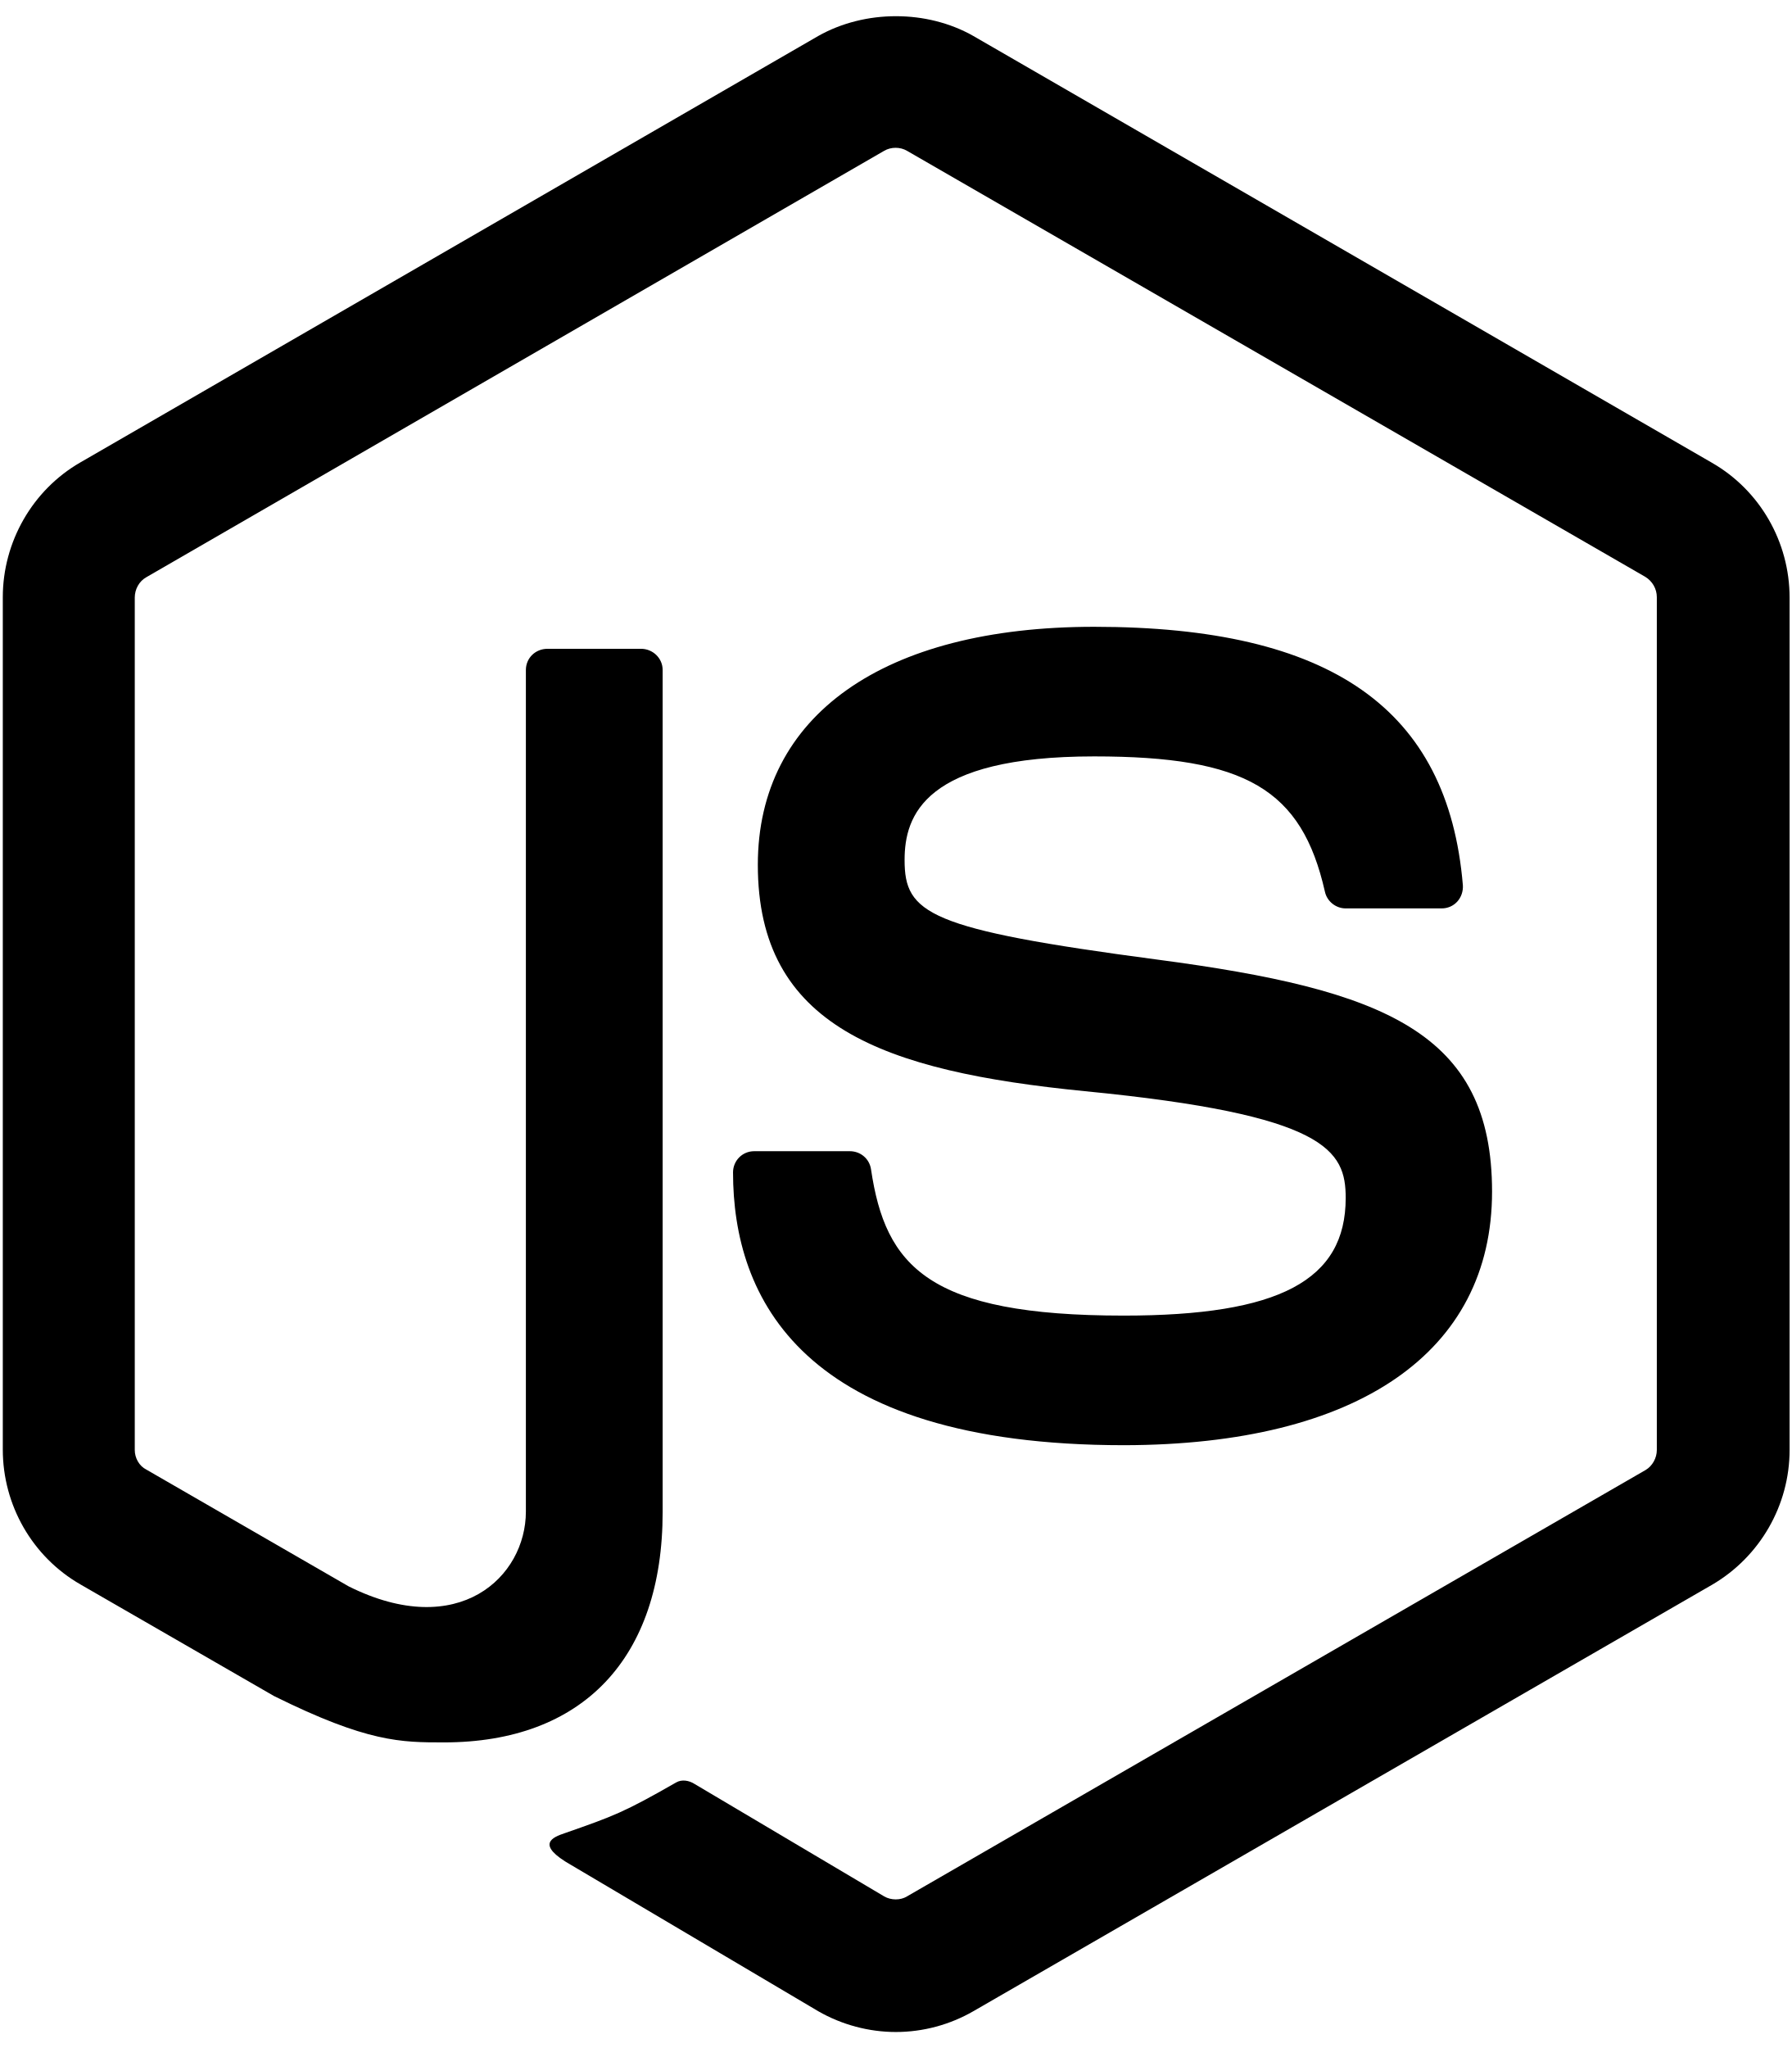
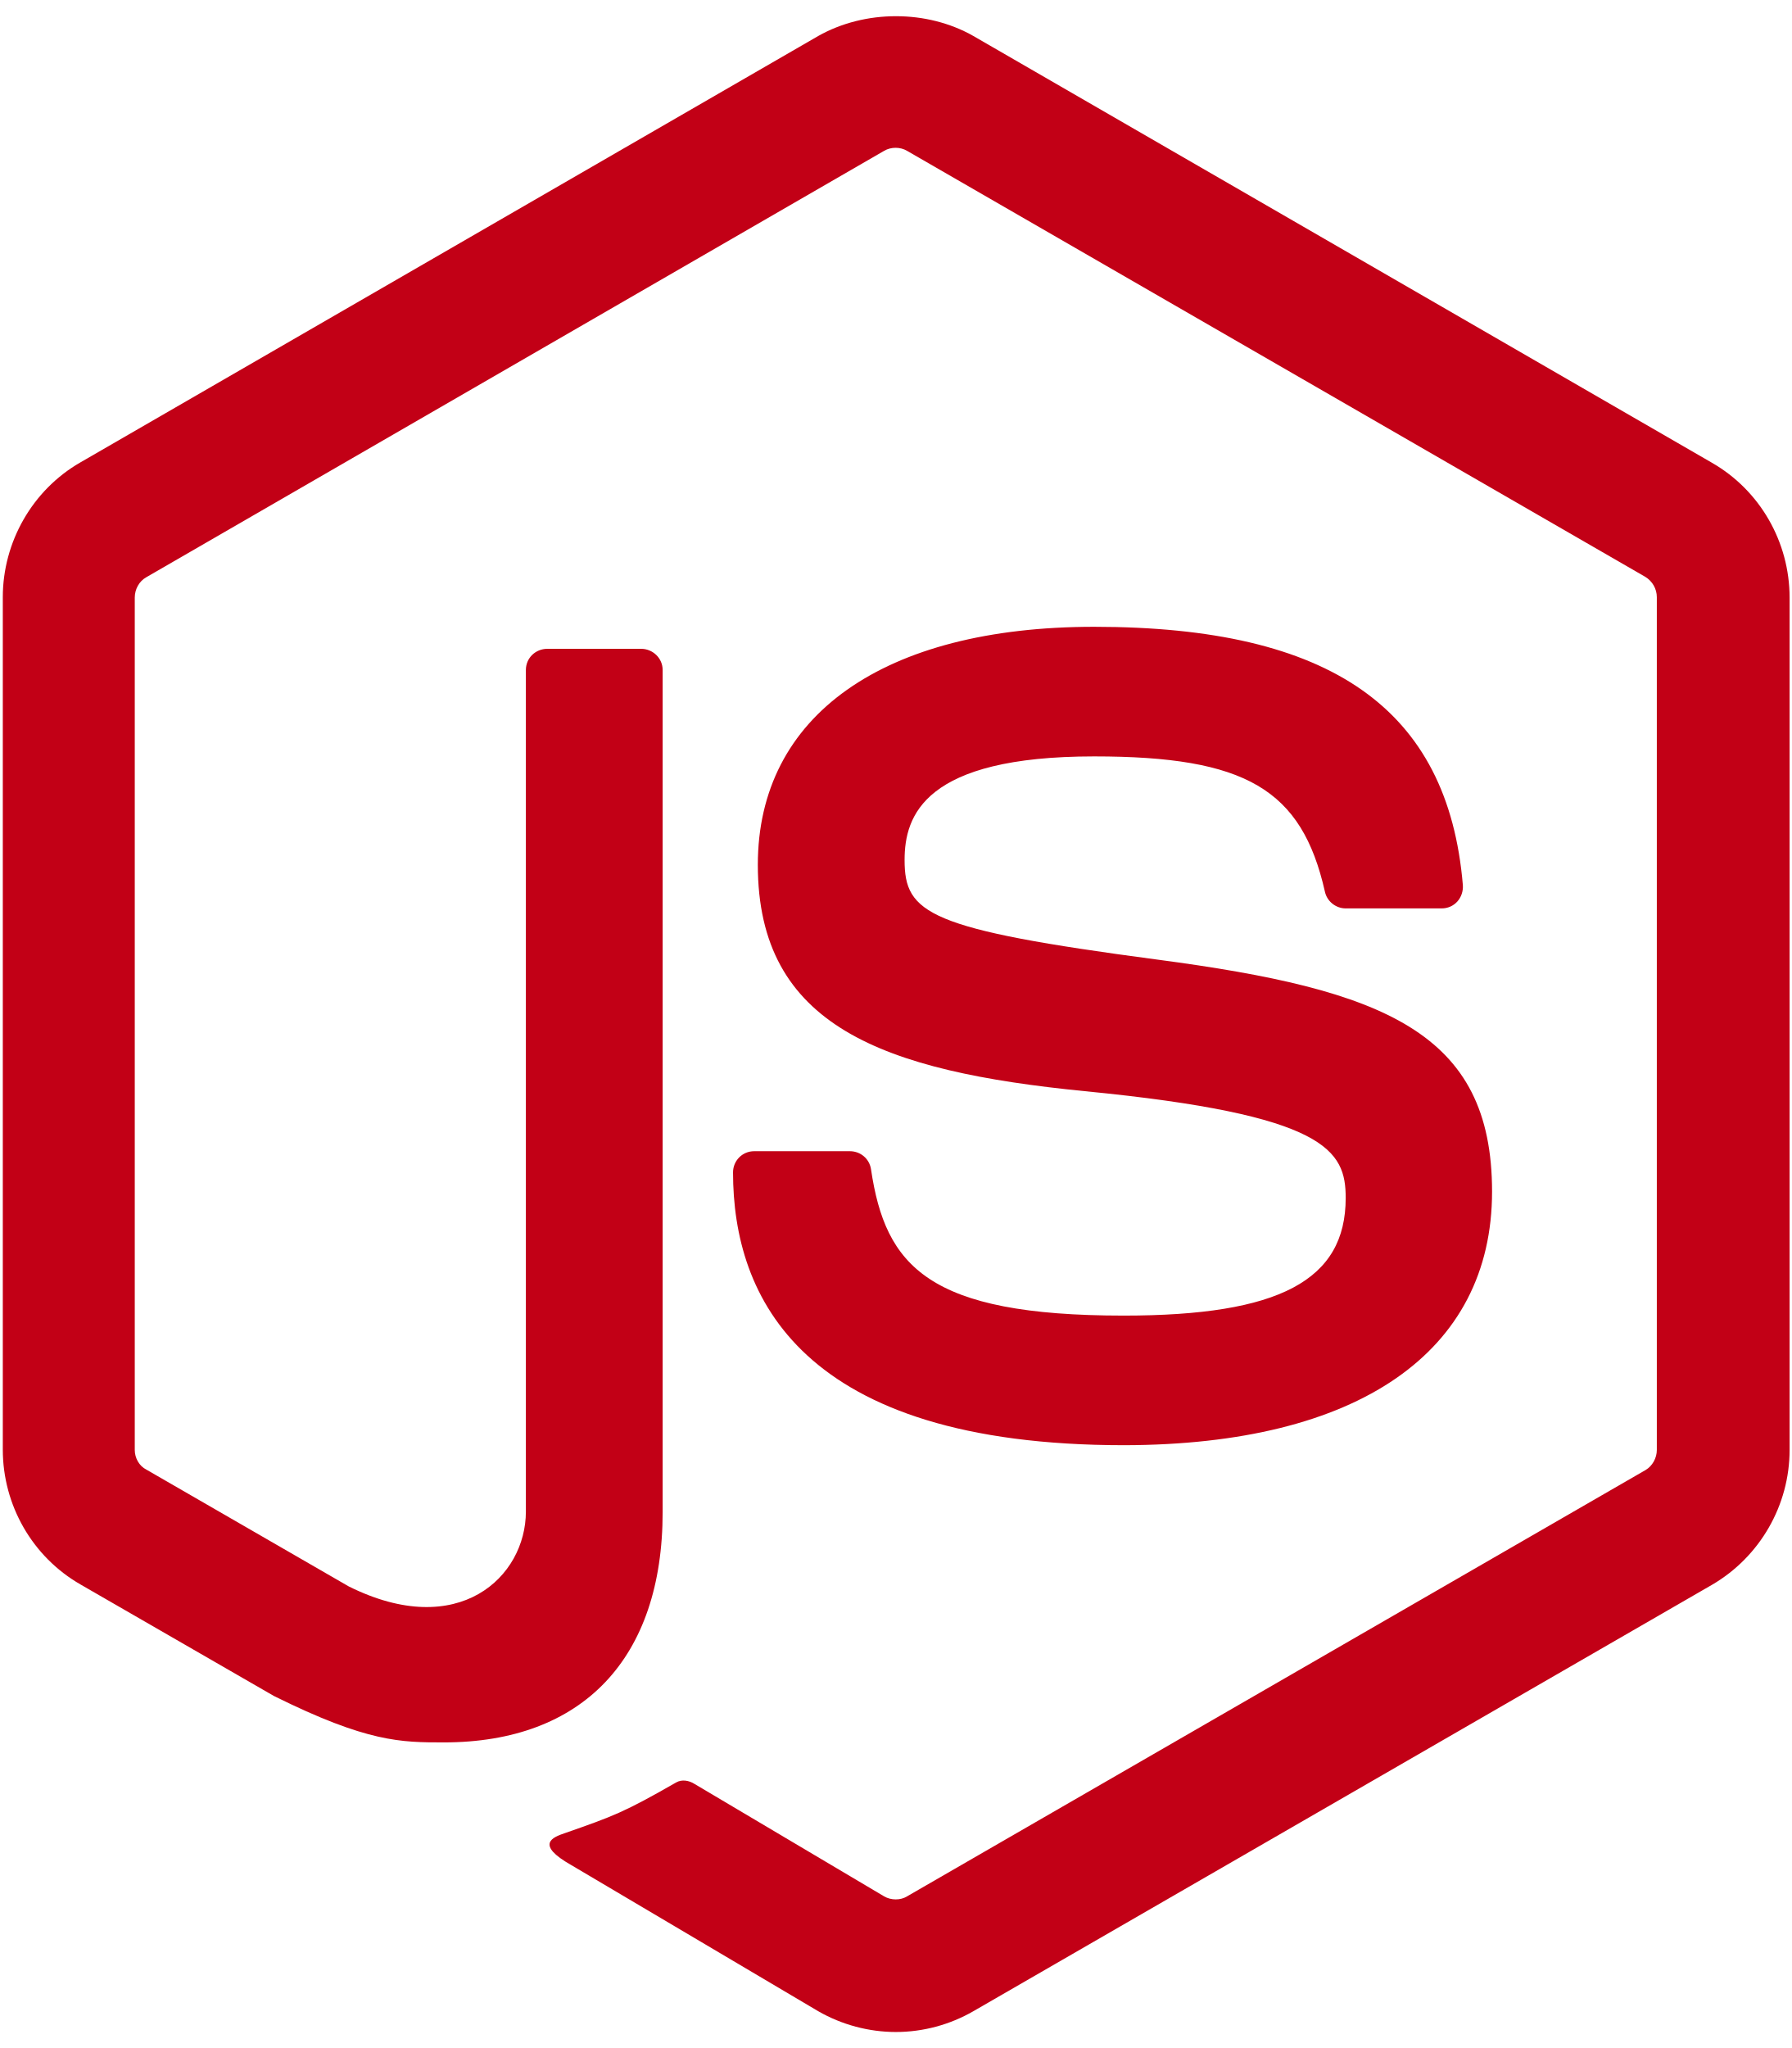
<svg xmlns="http://www.w3.org/2000/svg" viewBox="0 0 448 512">
-   <path d="M224 508c-6.7 0-13.5-1.8-19.4-5.2l-61.7-36.5c-9.2-5.2-4.7-7-1.7-8 12.3-4.3 14.8-5.2 27.9-12.7 1.4-.8 3.2-.5 4.6.4l47.4 28.1c1.7 1 4.1 1 5.7 0l184.7-106.6c1.7-1 2.8-3 2.8-5V149.3c0-2.1-1.1-4-2.9-5.1L226.8 37.7c-1.7-1-4-1-5.7 0L36.6 144.3c-1.8 1-2.9 3-2.9 5.1v213.1c0 2 1.1 4 2.9 4.9l50.6 29.2c27.5 13.7 44.3-2.4 44.3-18.7V167.5c0-3 2.4-5.3 5.4-5.3h23.4c2.9 0 5.4 2.3 5.4 5.3V378c0 36.6-20 57.6-54.7 57.6-10.7 0-19.1 0-42.5-11.6l-48.4-27.9C8.1 389.2.7 376.3.7 362.4V149.3c0-13.8 7.4-26.8 19.4-33.7L204.6 9c11.7-6.6 27.2-6.6 38.8 0l184.7 106.7c12 6.9 19.4 19.8 19.4 33.7v213.1c0 13.8-7.4 26.7-19.4 33.7L243.4 502.8c-5.9 3.4-12.6 5.2-19.4 5.2zm149.1-210.1c0-39.9-27-50.5-83.7-58-57.4-7.6-63.2-11.5-63.2-24.9 0-11.1 4.9-25.9 47.4-25.9 37.9 0 51.9 8.2 57.7 33.8.5 2.4 2.7 4.2 5.2 4.2h24c1.5 0 2.9-.6 3.9-1.7s1.5-2.6 1.4-4.1c-3.7-44.1-33-64.6-92.2-64.6-52.7 0-84.1 22.2-84.1 59.5 0 40.4 31.3 51.6 81.8 56.6 60.5 5.9 65.2 14.8 65.2 26.7 0 20.6-16.6 29.4-55.5 29.4-48.9 0-59.6-12.3-63.2-36.6-.4-2.6-2.6-4.5-5.3-4.5h-23.9c-3 0-5.3 2.4-5.3 5.3 0 31.1 16.9 68.2 97.8 68.2 58.4-.1 92-23.2 92-63.4z" />
+   <path d="M224 508c-6.7 0-13.5-1.8-19.4-5.2l-61.7-36.5c-9.2-5.2-4.7-7-1.7-8 12.3-4.3 14.8-5.2 27.9-12.7 1.4-.8 3.2-.5 4.6.4l47.4 28.1c1.7 1 4.1 1 5.7 0l184.7-106.6c1.7-1 2.8-3 2.8-5V149.3c0-2.1-1.1-4-2.9-5.1L226.8 37.7c-1.7-1-4-1-5.7 0L36.6 144.3c-1.8 1-2.9 3-2.9 5.1v213.1c0 2 1.1 4 2.9 4.9l50.6 29.2c27.5 13.7 44.3-2.4 44.3-18.7V167.5c0-3 2.4-5.3 5.4-5.3h23.4c2.9 0 5.4 2.3 5.4 5.3V378c0 36.6-20 57.6-54.7 57.6-10.7 0-19.1 0-42.5-11.6l-48.4-27.9C8.1 389.2.7 376.3.7 362.4V149.3c0-13.8 7.4-26.8 19.4-33.7L204.6 9c11.7-6.6 27.2-6.6 38.8 0l184.7 106.7c12 6.9 19.4 19.8 19.4 33.7v213.1c0 13.8-7.4 26.7-19.4 33.7L243.4 502.8c-5.9 3.4-12.6 5.2-19.4 5.2zm149.1-210.1c0-39.9-27-50.5-83.7-58-57.4-7.6-63.2-11.5-63.2-24.9 0-11.1 4.9-25.9 47.4-25.9 37.9 0 51.9 8.2 57.7 33.8.5 2.4 2.7 4.2 5.2 4.2h24c1.5 0 2.9-.6 3.9-1.7s1.5-2.6 1.4-4.1c-3.7-44.1-33-64.6-92.2-64.6-52.7 0-84.1 22.2-84.1 59.5 0 40.4 31.3 51.6 81.8 56.6 60.5 5.9 65.2 14.8 65.2 26.7 0 20.6-16.6 29.4-55.5 29.4-48.9 0-59.6-12.3-63.2-36.6-.4-2.6-2.6-4.5-5.3-4.5h-23.9c-3 0-5.3 2.4-5.3 5.3 0 31.1 16.9 68.2 97.8 68.2 58.4-.1 92-23.2 92-63.4z" fill="#c20016" />
</svg>
